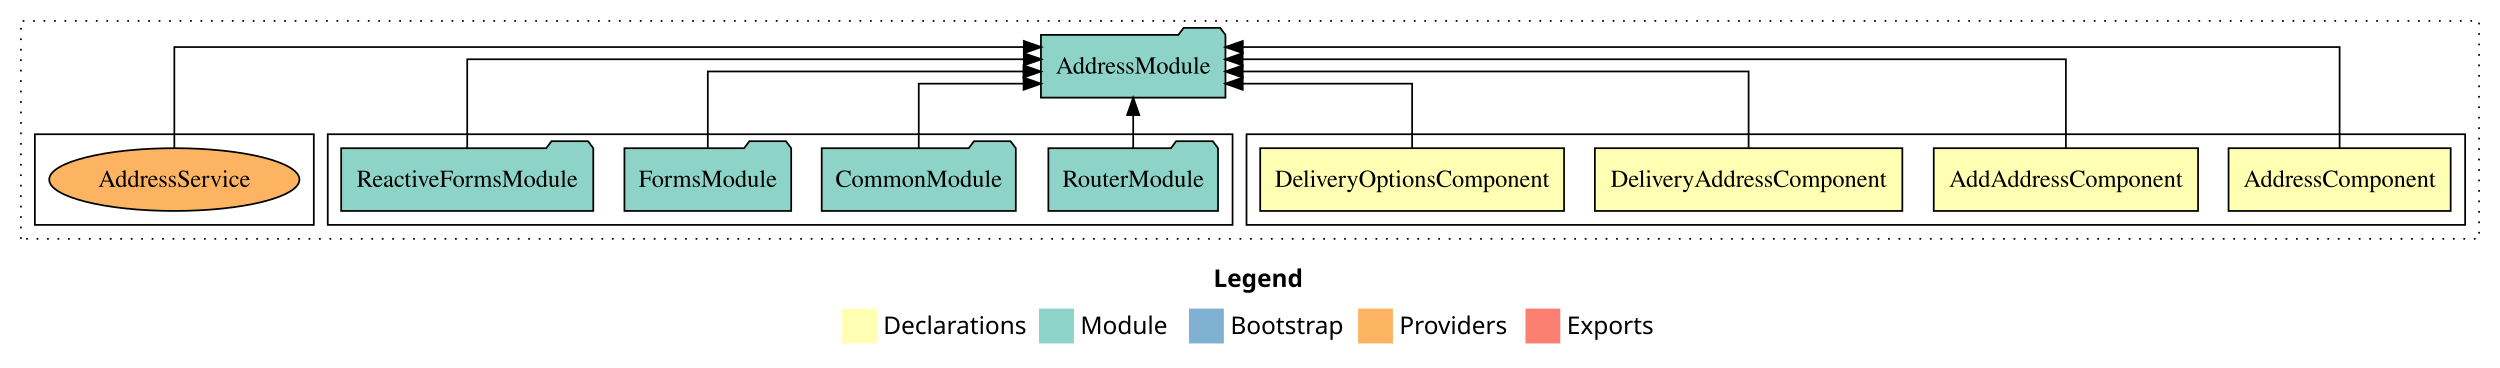
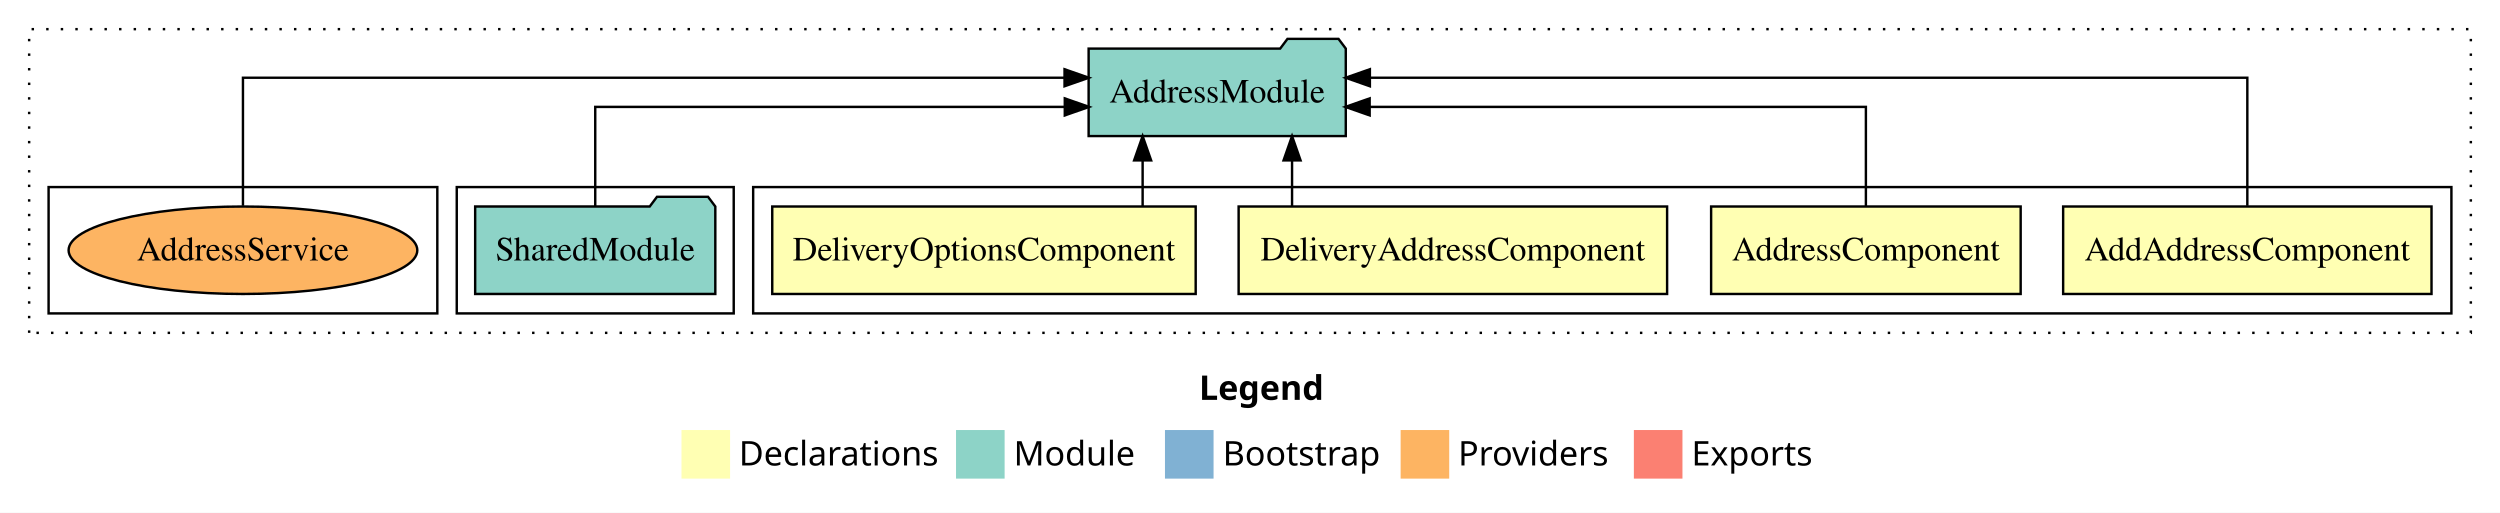
- <svg xmlns="http://www.w3.org/2000/svg" width="1434pt" height="211pt" viewBox="0.00 0.00 1434.00 211.00">
+ <svg xmlns="http://www.w3.org/2000/svg" width="1029pt" height="211pt" viewBox="0.00 0.00 1029.00 211.00">
  <g id="graph0" class="graph" transform="scale(1 1) rotate(0) translate(4 207)">
-     <polygon fill="#ffffff" stroke="transparent" points="-4,4 -4,-207 1430,-207 1430,4 -4,4" />
-     <text text-anchor="start" x="692.009" y="-42.4" font-family="sans-serif" font-weight="bold" font-size="14.00" fill="#000000">Legend</text>
-     <polygon fill="#ffffb3" stroke="transparent" points="479,-10 479,-30 499,-30 499,-10 479,-10" />
-     <text text-anchor="start" x="502.629" y="-15.4" font-family="sans-serif" font-size="14.00" fill="#000000">  Declarations</text>
-     <polygon fill="#8dd3c7" stroke="transparent" points="592,-10 592,-30 612,-30 612,-10 592,-10" />
-     <text text-anchor="start" x="615.725" y="-15.4" font-family="sans-serif" font-size="14.00" fill="#000000">  Module</text>
-     <polygon fill="#80b1d3" stroke="transparent" points="678,-10 678,-30 698,-30 698,-10 678,-10" />
-     <text text-anchor="start" x="701.781" y="-15.4" font-family="sans-serif" font-size="14.00" fill="#000000">  Bootstrap</text>
-     <polygon fill="#fdb462" stroke="transparent" points="775,-10 775,-30 795,-30 795,-10 775,-10" />
-     <text text-anchor="start" x="798.673" y="-15.4" font-family="sans-serif" font-size="14.00" fill="#000000">  Providers</text>
-     <polygon fill="#fb8072" stroke="transparent" points="871,-10 871,-30 891,-30 891,-10 871,-10" />
-     <text text-anchor="start" x="894.726" y="-15.4" font-family="sans-serif" font-size="14.00" fill="#000000">  Exports</text>
+     <polygon fill="#ffffff" stroke="transparent" points="-4,4 -4,-207 1025,-207 1025,4 -4,4" />
+     <text text-anchor="start" x="489.509" y="-42.4" font-family="sans-serif" font-weight="bold" font-size="14.00" fill="#000000">Legend</text>
+     <polygon fill="#ffffb3" stroke="transparent" points="276.5,-10 276.5,-30 296.5,-30 296.5,-10 276.5,-10" />
+     <text text-anchor="start" x="300.129" y="-15.4" font-family="sans-serif" font-size="14.00" fill="#000000">  Declarations</text>
+     <polygon fill="#8dd3c7" stroke="transparent" points="389.5,-10 389.5,-30 409.5,-30 409.5,-10 389.5,-10" />
+     <text text-anchor="start" x="413.225" y="-15.4" font-family="sans-serif" font-size="14.00" fill="#000000">  Module</text>
+     <polygon fill="#80b1d3" stroke="transparent" points="475.5,-10 475.5,-30 495.5,-30 495.5,-10 475.5,-10" />
+     <text text-anchor="start" x="499.281" y="-15.4" font-family="sans-serif" font-size="14.00" fill="#000000">  Bootstrap</text>
+     <polygon fill="#fdb462" stroke="transparent" points="572.5,-10 572.5,-30 592.5,-30 592.5,-10 572.5,-10" />
+     <text text-anchor="start" x="596.173" y="-15.4" font-family="sans-serif" font-size="14.00" fill="#000000">  Providers</text>
+     <polygon fill="#fb8072" stroke="transparent" points="668.5,-10 668.5,-30 688.5,-30 688.5,-10 668.5,-10" />
+     <text text-anchor="start" x="692.226" y="-15.4" font-family="sans-serif" font-size="14.00" fill="#000000">  Exports</text>
    <g id="clust1" class="cluster">
-       <polygon fill="none" stroke="#000000" stroke-dasharray="1,5" points="8,-70 8,-195 1418,-195 1418,-70 8,-70" />
+       <polygon fill="none" stroke="#000000" stroke-dasharray="1,5" points="8,-70 8,-195 1013,-195 1013,-70 8,-70" />
    </g>
    <g id="clust2" class="cluster">
-       <polygon fill="none" stroke="#000000" points="711,-78 711,-130 1410,-130 1410,-78 711,-78" />
+       <polygon fill="none" stroke="#000000" points="306,-78 306,-130 1005,-130 1005,-78 306,-78" />
    </g>
    <g id="clust7" class="cluster">
-       <polygon fill="none" stroke="#000000" points="184,-78 184,-130 703,-130 703,-78 184,-78" />
+       <polygon fill="none" stroke="#000000" points="184,-78 184,-130 298,-130 298,-78 184,-78" />
    </g>
    <g id="clust10" class="cluster">
      <polygon fill="none" stroke="#000000" points="16,-78 16,-130 176,-130 176,-78 16,-78" />
    </g>
    <g id="node1" class="node">
-       <polygon fill="#ffffb3" stroke="#000000" points="1401.704,-122 1274.296,-122 1274.296,-86 1401.704,-86 1401.704,-122" />
-       <text text-anchor="middle" x="1338" y="-99.8" font-family="Times,serif" font-size="14.00" fill="#000000">AddressComponent</text>
+       <polygon fill="#ffffb3" stroke="#000000" points="996.81,-122 845.19,-122 845.19,-86 996.81,-86 996.81,-122" />
+       <text text-anchor="middle" x="921" y="-99.8" font-family="Times,serif" font-size="14.00" fill="#000000">AddAddressComponent</text>
    </g>
    <g id="node5" class="node">
-       <polygon fill="#8dd3c7" stroke="#000000" points="698.922,-187 695.922,-191 674.922,-191 671.922,-187 593.078,-187 593.078,-151 698.922,-151 698.922,-187" />
-       <text text-anchor="middle" x="646" y="-164.8" font-family="Times,serif" font-size="14.00" fill="#000000">AddressModule</text>
+       <polygon fill="#8dd3c7" stroke="#000000" points="549.922,-187 546.922,-191 525.922,-191 522.922,-187 444.078,-187 444.078,-151 549.922,-151 549.922,-187" />
+       <text text-anchor="middle" x="497" y="-164.8" font-family="Times,serif" font-size="14.00" fill="#000000">AddressModule</text>
    </g>
    <g id="edge1" class="edge">
-       <path fill="none" stroke="#000000" d="M1338,-122.011C1338,-144.485 1338,-180 1338,-180 1338,-180 708.865,-180 708.865,-180" />
-       <polygon fill="#000000" stroke="#000000" points="708.865,-176.5 698.865,-180 708.865,-183.5 708.865,-176.5" />
+       <path fill="none" stroke="#000000" d="M921,-122.284C921,-143.321 921,-175 921,-175 921,-175 559.843,-175 559.843,-175" />
+       <polygon fill="#000000" stroke="#000000" points="559.843,-171.5 549.843,-175 559.843,-178.5 559.843,-171.5" />
    </g>
    <g id="node2" class="node">
-       <polygon fill="#ffffb3" stroke="#000000" points="1256.81,-122 1105.19,-122 1105.19,-86 1256.81,-86 1256.81,-122" />
-       <text text-anchor="middle" x="1181" y="-99.8" font-family="Times,serif" font-size="14.00" fill="#000000">AddAddressComponent</text>
+       <polygon fill="#ffffb3" stroke="#000000" points="827.704,-122 700.296,-122 700.296,-86 827.704,-86 827.704,-122" />
+       <text text-anchor="middle" x="764" y="-99.8" font-family="Times,serif" font-size="14.00" fill="#000000">AddressComponent</text>
    </g>
    <g id="edge2" class="edge">
-       <path fill="none" stroke="#000000" d="M1181,-122.129C1181,-142.572 1181,-173 1181,-173 1181,-173 708.762,-173 708.762,-173" />
-       <polygon fill="#000000" stroke="#000000" points="708.762,-169.5 698.762,-173 708.762,-176.5 708.762,-169.5" />
+       <path fill="none" stroke="#000000" d="M764,-122.022C764,-139.373 764,-163 764,-163 764,-163 559.751,-163 559.751,-163" />
+       <polygon fill="#000000" stroke="#000000" points="559.751,-159.5 549.751,-163 559.751,-166.5 559.751,-159.5" />
    </g>
    <g id="node3" class="node">
-       <polygon fill="#ffffb3" stroke="#000000" points="1087.181,-122 910.819,-122 910.819,-86 1087.181,-86 1087.181,-122" />
-       <text text-anchor="middle" x="999" y="-99.8" font-family="Times,serif" font-size="14.00" fill="#000000">DeliveryAddressComponent</text>
+       <polygon fill="#ffffb3" stroke="#000000" points="682.181,-122 505.819,-122 505.819,-86 682.181,-86 682.181,-122" />
+       <text text-anchor="middle" x="594" y="-99.8" font-family="Times,serif" font-size="14.00" fill="#000000">DeliveryAddressComponent</text>
    </g>
    <g id="edge3" class="edge">
-       <path fill="none" stroke="#000000" d="M999,-122.267C999,-140.555 999,-166 999,-166 999,-166 708.848,-166 708.848,-166" />
-       <polygon fill="#000000" stroke="#000000" points="708.848,-162.5 698.848,-166 708.848,-169.5 708.848,-162.5" />
+       <path fill="none" stroke="#000000" d="M527.81,-122.106C527.81,-122.106 527.81,-140.991 527.81,-140.991" />
+       <polygon fill="#000000" stroke="#000000" points="524.31,-140.991 527.81,-150.991 531.31,-140.991 524.31,-140.991" />
    </g>
    <g id="node4" class="node">
-       <polygon fill="#ffffb3" stroke="#000000" points="893.143,-122 718.857,-122 718.857,-86 893.143,-86 893.143,-122" />
-       <text text-anchor="middle" x="806" y="-99.8" font-family="Times,serif" font-size="14.00" fill="#000000">DeliveryOptionsComponent</text>
+       <polygon fill="#ffffb3" stroke="#000000" points="488.143,-122 313.857,-122 313.857,-86 488.143,-86 488.143,-122" />
+       <text text-anchor="middle" x="401" y="-99.8" font-family="Times,serif" font-size="14.00" fill="#000000">DeliveryOptionsComponent</text>
    </g>
    <g id="edge4" class="edge">
-       <path fill="none" stroke="#000000" d="M806,-122.009C806,-138.049 806,-159 806,-159 806,-159 708.833,-159 708.833,-159" />
-       <polygon fill="#000000" stroke="#000000" points="708.833,-155.5 698.833,-159 708.833,-162.5 708.833,-155.5" />
+       <path fill="none" stroke="#000000" d="M466.305,-122.106C466.305,-122.106 466.305,-140.991 466.305,-140.991" />
+       <polygon fill="#000000" stroke="#000000" points="462.805,-140.991 466.305,-150.991 469.805,-140.991 462.805,-140.991" />
    </g>
    <g id="node6" class="node">
-       <polygon fill="#8dd3c7" stroke="#000000" points="694.653,-122 691.653,-126 670.653,-126 667.653,-122 597.347,-122 597.347,-86 694.653,-86 694.653,-122" />
-       <text text-anchor="middle" x="646" y="-99.8" font-family="Times,serif" font-size="14.00" fill="#000000">RouterModule</text>
+       <polygon fill="#8dd3c7" stroke="#000000" points="290.423,-122 287.423,-126 266.423,-126 263.423,-122 191.577,-122 191.577,-86 290.423,-86 290.423,-122" />
+       <text text-anchor="middle" x="241" y="-99.8" font-family="Times,serif" font-size="14.00" fill="#000000">SharedModule</text>
    </g>
    <g id="edge5" class="edge">
-       <path fill="none" stroke="#000000" d="M646,-122.106C646,-122.106 646,-140.991 646,-140.991" />
-       <polygon fill="#000000" stroke="#000000" points="642.5,-140.991 646,-150.991 649.5,-140.991 642.5,-140.991" />
+       <path fill="none" stroke="#000000" d="M241,-122.022C241,-139.373 241,-163 241,-163 241,-163 434.267,-163 434.267,-163" />
+       <polygon fill="#000000" stroke="#000000" points="434.267,-166.5 444.267,-163 434.267,-159.5 434.267,-166.5" />
    </g>
    <g id="node7" class="node">
-       <polygon fill="#8dd3c7" stroke="#000000" points="578.668,-122 575.668,-126 554.668,-126 551.668,-122 467.332,-122 467.332,-86 578.668,-86 578.668,-122" />
-       <text text-anchor="middle" x="523" y="-99.8" font-family="Times,serif" font-size="14.00" fill="#000000">CommonModule</text>
-     </g>
-     <g id="edge6" class="edge">
-       <path fill="none" stroke="#000000" d="M523,-122.009C523,-138.049 523,-159 523,-159 523,-159 583.123,-159 583.123,-159" />
-       <polygon fill="#000000" stroke="#000000" points="583.123,-162.5 593.123,-159 583.123,-155.5 583.123,-162.5" />
-     </g>
-     <g id="node8" class="node">
-       <polygon fill="#8dd3c7" stroke="#000000" points="449.829,-122 446.829,-126 425.829,-126 422.829,-122 354.171,-122 354.171,-86 449.829,-86 449.829,-122" />
-       <text text-anchor="middle" x="402" y="-99.8" font-family="Times,serif" font-size="14.00" fill="#000000">FormsModule</text>
-     </g>
-     <g id="edge7" class="edge">
-       <path fill="none" stroke="#000000" d="M402,-122.267C402,-140.555 402,-166 402,-166 402,-166 583.056,-166 583.056,-166" />
-       <polygon fill="#000000" stroke="#000000" points="583.056,-169.5 593.056,-166 583.056,-162.5 583.056,-169.5" />
-     </g>
-     <g id="node9" class="node">
-       <polygon fill="#8dd3c7" stroke="#000000" points="336.305,-122 333.305,-126 312.305,-126 309.305,-122 191.695,-122 191.695,-86 336.305,-86 336.305,-122" />
-       <text text-anchor="middle" x="264" y="-99.8" font-family="Times,serif" font-size="14.00" fill="#000000">ReactiveFormsModule</text>
-     </g>
-     <g id="edge8" class="edge">
-       <path fill="none" stroke="#000000" d="M264,-122.129C264,-142.572 264,-173 264,-173 264,-173 583.286,-173 583.286,-173" />
-       <polygon fill="#000000" stroke="#000000" points="583.286,-176.5 593.286,-173 583.286,-169.5 583.286,-176.5" />
-     </g>
-     <g id="node10" class="node">
      <ellipse fill="#fdb462" stroke="#000000" cx="96" cy="-104" rx="71.766" ry="18" />
      <text text-anchor="middle" x="96" y="-99.8" font-family="Times,serif" font-size="14.00" fill="#000000">AddressService</text>
    </g>
-     <g id="edge9" class="edge">
-       <path fill="none" stroke="#000000" d="M96,-122.011C96,-144.485 96,-180 96,-180 96,-180 583.264,-180 583.264,-180" />
-       <polygon fill="#000000" stroke="#000000" points="583.264,-183.5 593.264,-180 583.264,-176.5 583.264,-183.5" />
+     <g id="edge6" class="edge">
+       <path fill="none" stroke="#000000" d="M96,-122.284C96,-143.321 96,-175 96,-175 96,-175 434.164,-175 434.164,-175" />
+       <polygon fill="#000000" stroke="#000000" points="434.164,-178.5 444.164,-175 434.164,-171.5 434.164,-178.5" />
    </g>
  </g>
</svg>
